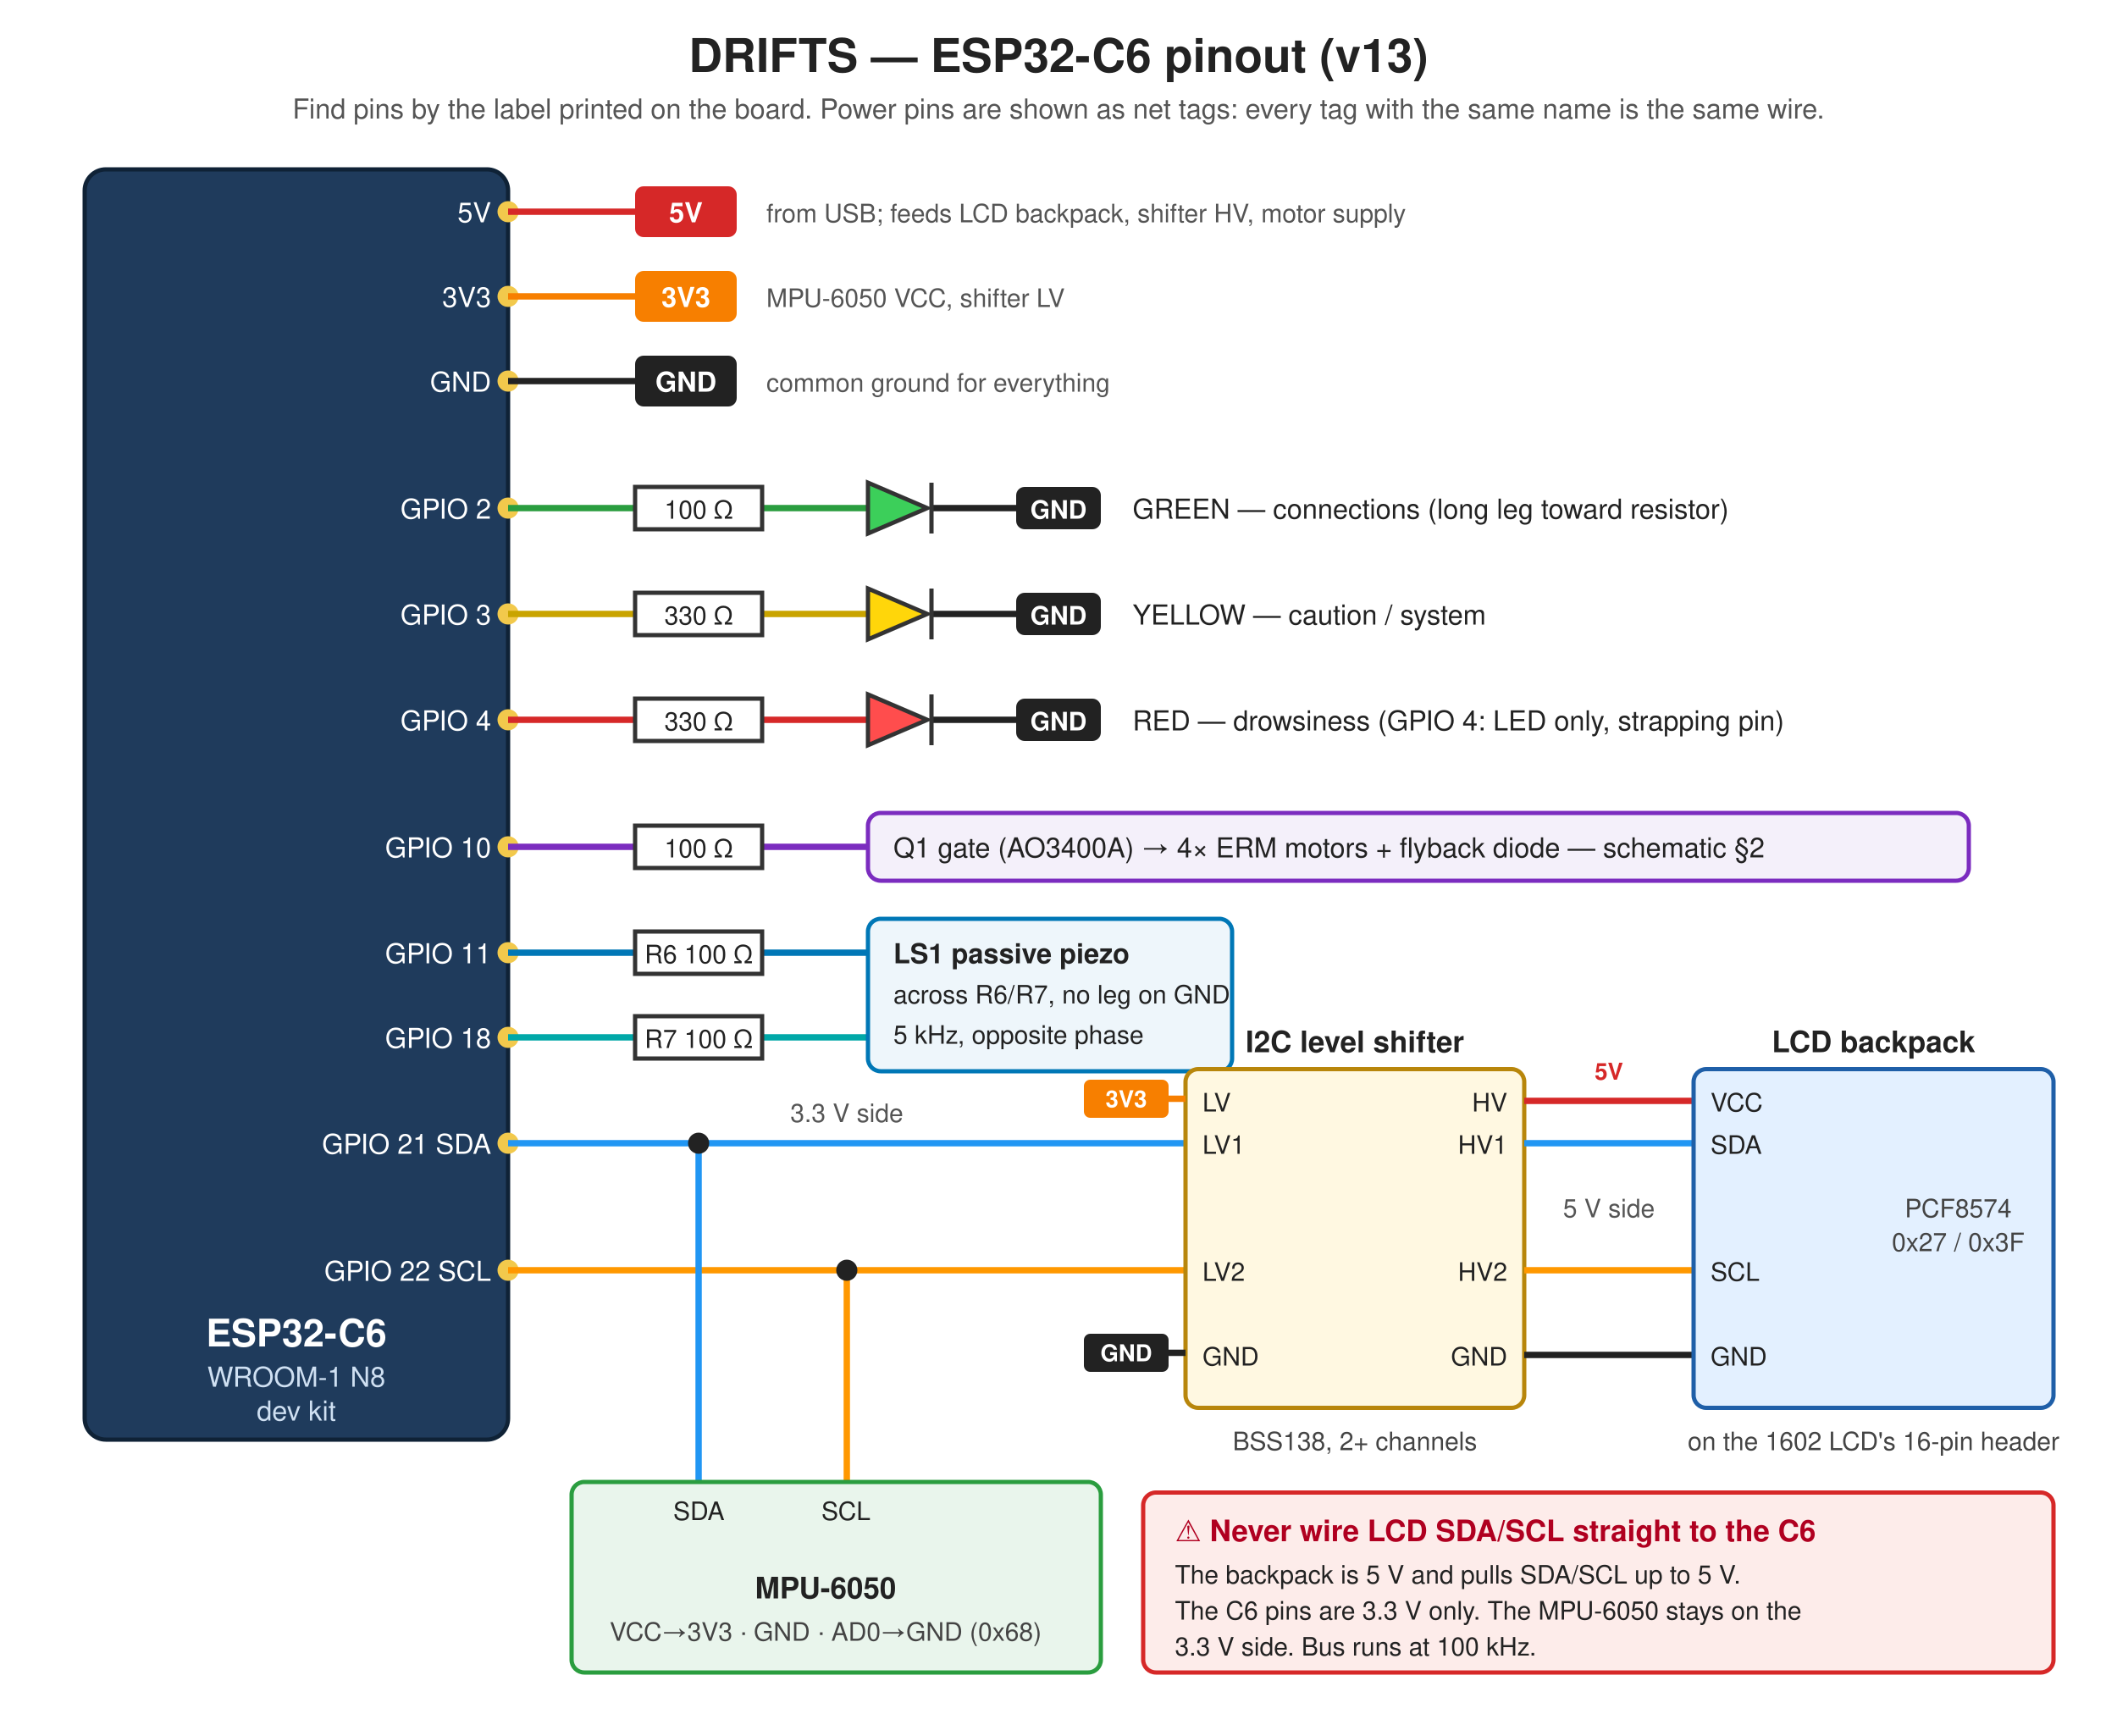
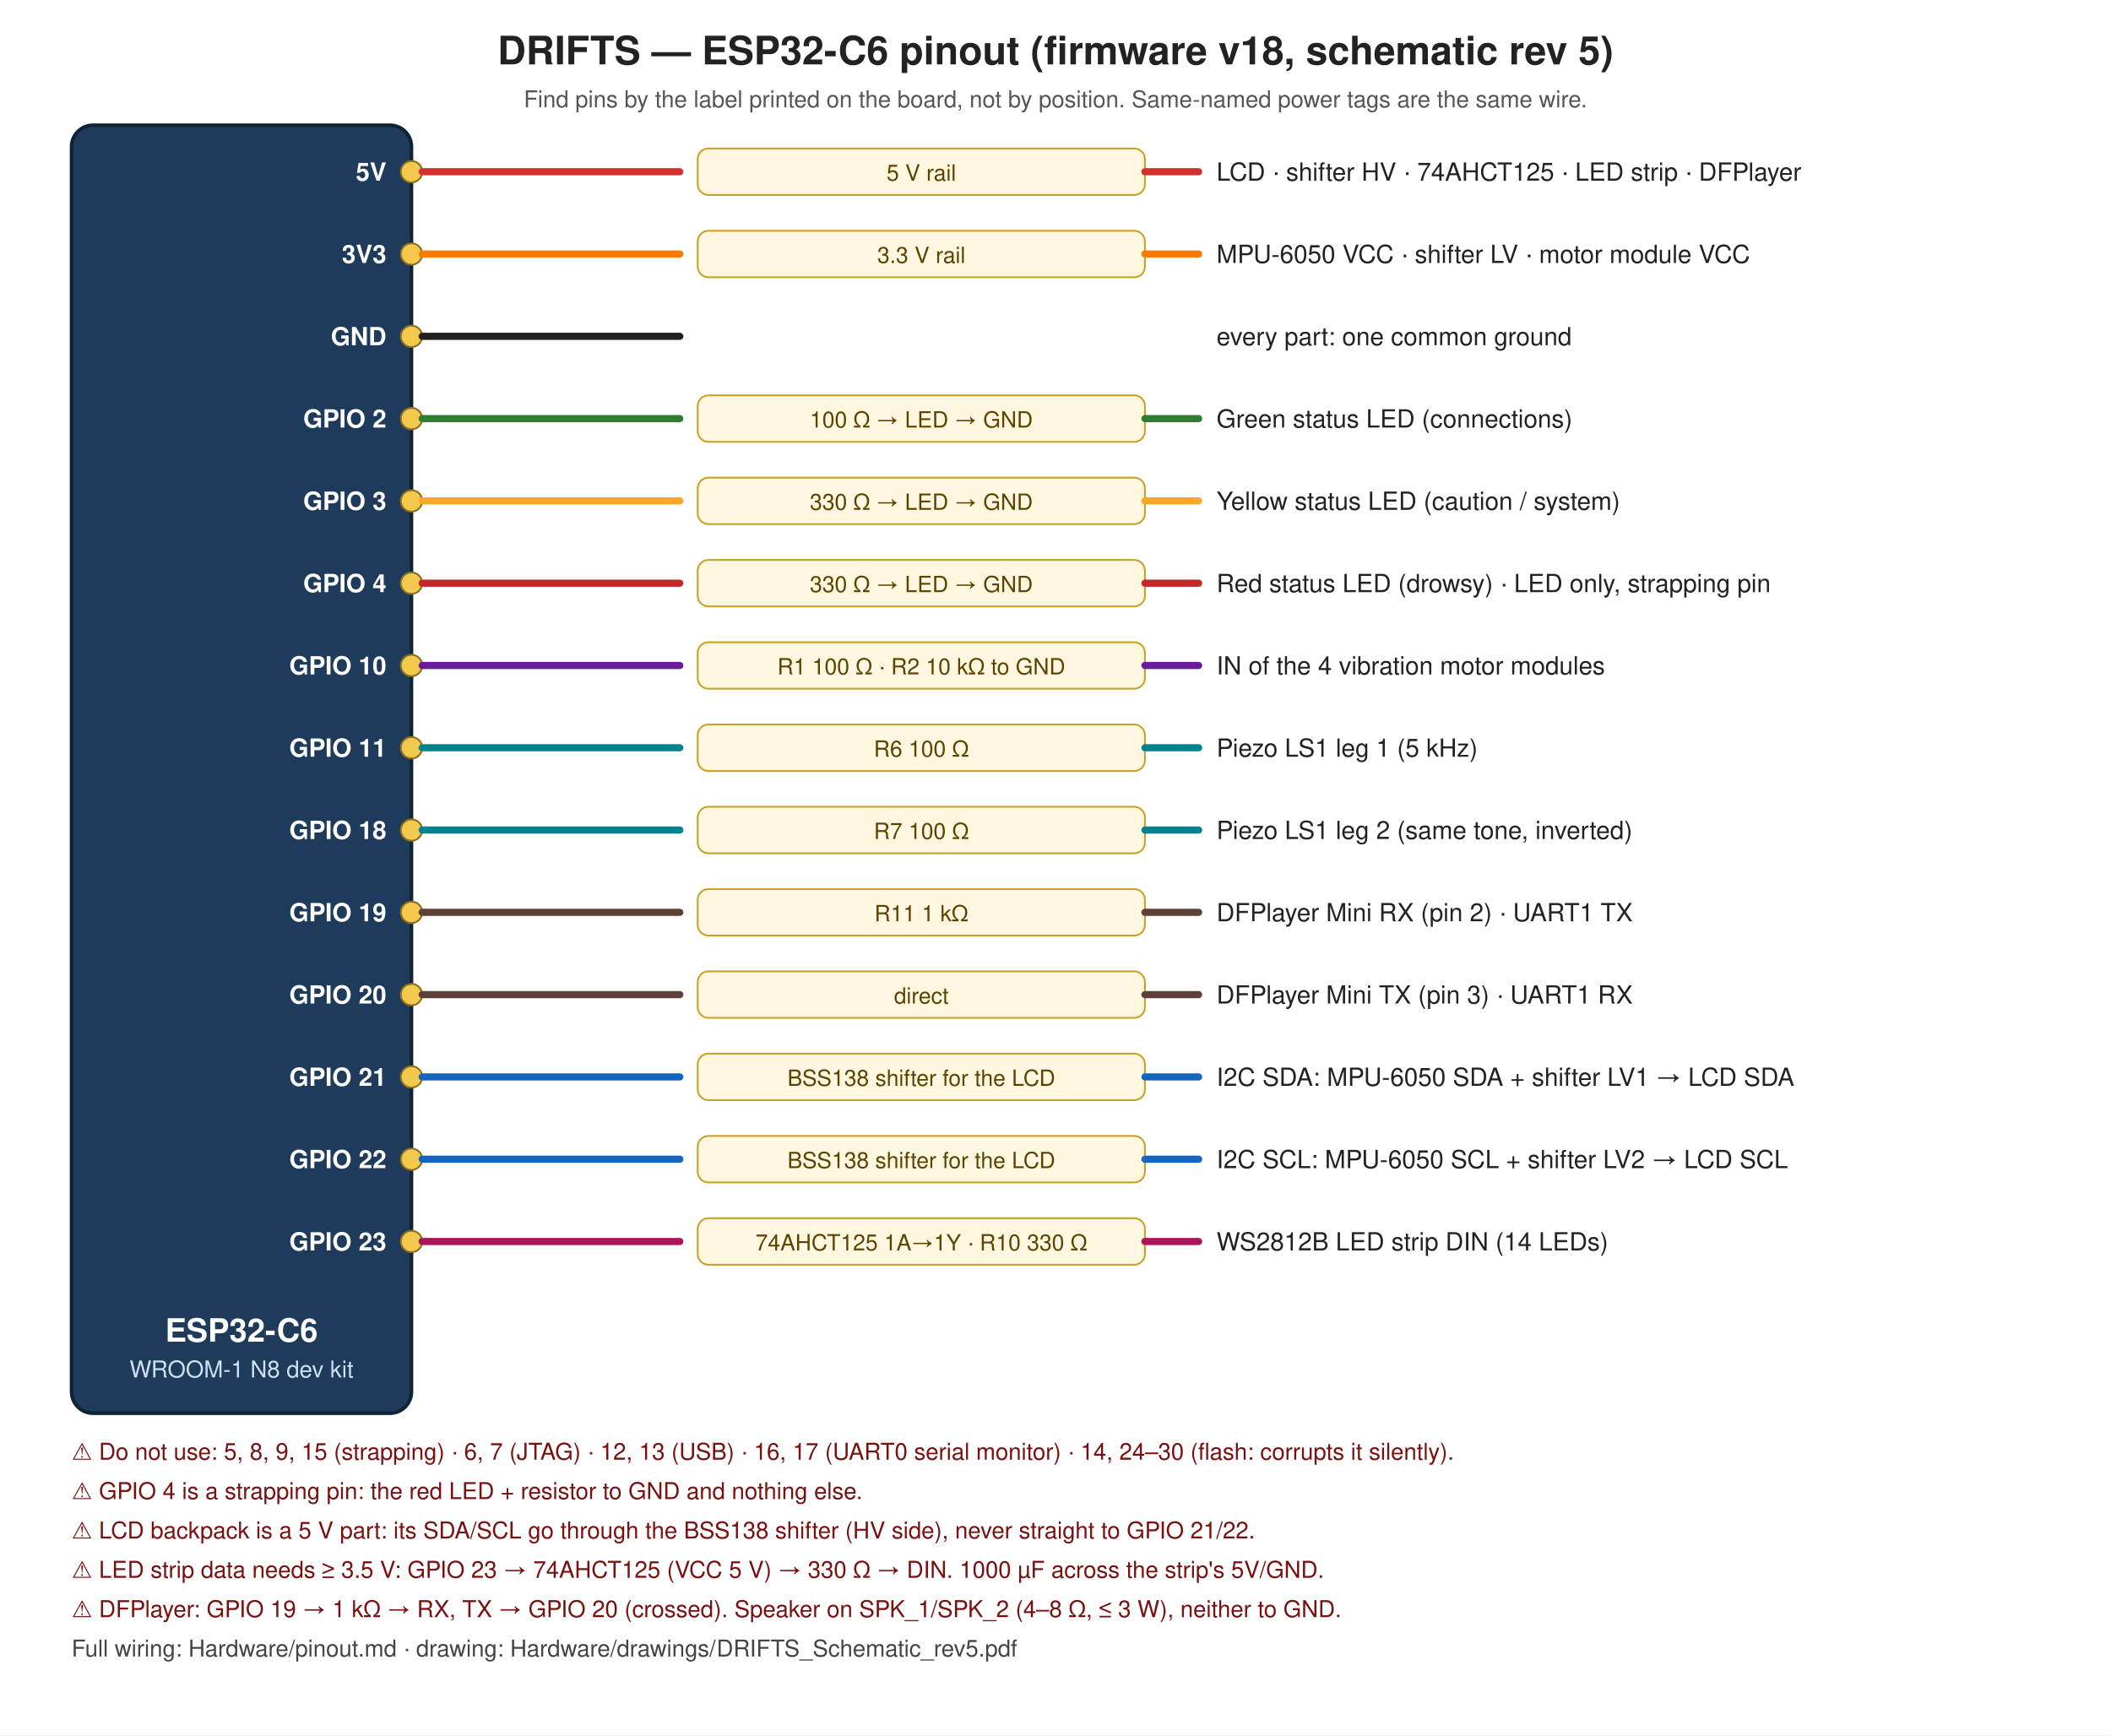
- <svg xmlns="http://www.w3.org/2000/svg" viewBox="0 0 1000 820" width="1000" height="820" font-family="Helvetica, Arial, sans-serif" font-size="14">
-   <rect width="1000" height="820" fill="#ffffff" />
-   <text x="500" y="34" text-anchor="middle" font-size="22" font-weight="bold" fill="#222">DRIFTS — ESP32-C6 pinout (v13)</text>
-   <text x="500" y="56" text-anchor="middle" font-size="13" fill="#555">Find pins by the label printed on the board. Power pins are shown as net tags: every tag with the same name is the same wire.</text>
-   <rect x="40" y="80" width="200" height="600" rx="10" fill="#1f3b5c" stroke="#0f2236" stroke-width="2" />
-   <text x="140" y="636" text-anchor="middle" fill="#fff" font-size="18" font-weight="bold">ESP32-C6</text>
-   <text x="140" y="655" text-anchor="middle" fill="#cfe0f2" font-size="13">WROOM-1 N8</text>
-   <text x="140" y="671" text-anchor="middle" fill="#cfe0f2" font-size="13">dev kit</text>
-   <g fill="#fff" font-size="13" text-anchor="end">
-     <text x="232" y="105">5V</text>
-     <text x="232" y="145">3V3</text>
-     <text x="232" y="185">GND</text>
-     <text x="232" y="245">GPIO 2</text>
-     <text x="232" y="295">GPIO 3</text>
-     <text x="232" y="345">GPIO 4</text>
-     <text x="232" y="405">GPIO 10</text>
-     <text x="232" y="455">GPIO 11</text>
-     <text x="232" y="495">GPIO 18</text>
-     <text x="232" y="545">GPIO 21 SDA</text>
-     <text x="232" y="605">GPIO 22 SCL</text>
-   </g>
-   <g fill="#f2c94c">
-     <circle cx="240" cy="100" r="5" />
-     <circle cx="240" cy="140" r="5" />
-     <circle cx="240" cy="180" r="5" />
-     <circle cx="240" cy="240" r="5" />
-     <circle cx="240" cy="290" r="5" />
-     <circle cx="240" cy="340" r="5" />
-     <circle cx="240" cy="400" r="5" />
-     <circle cx="240" cy="450" r="5" />
-     <circle cx="240" cy="490" r="5" />
-     <circle cx="240" cy="540" r="5" />
-     <circle cx="240" cy="600" r="5" />
-   </g>
-   <g stroke-width="3">
-     <line x1="240" y1="100" x2="300" y2="100" stroke="#d62828" />
-     <line x1="240" y1="140" x2="300" y2="140" stroke="#f77f00" />
-     <line x1="240" y1="180" x2="300" y2="180" stroke="#222" />
-   </g>
-   <g font-size="13" font-weight="bold">
-     <rect x="300" y="88" width="48" height="24" rx="4" fill="#d62828" />
-     <text x="324" y="105" text-anchor="middle" fill="#fff">5V</text>
-     <rect x="300" y="128" width="48" height="24" rx="4" fill="#f77f00" />
-     <text x="324" y="145" text-anchor="middle" fill="#fff">3V3</text>
-     <rect x="300" y="168" width="48" height="24" rx="4" fill="#222" />
-     <text x="324" y="185" text-anchor="middle" fill="#fff">GND</text>
-   </g>
-   <text x="362" y="105" fill="#555" font-size="12">from USB; feeds LCD backpack, shifter HV, motor supply</text>
-   <text x="362" y="145" fill="#555" font-size="12">MPU-6050 VCC, shifter LV</text>
-   <text x="362" y="185" fill="#555" font-size="12">common ground for everything</text>
-   <g stroke-width="3" fill="none">
-     <line x1="240" y1="240" x2="300" y2="240" stroke="#2a9d3f" />
-     <line x1="360" y1="240" x2="410" y2="240" stroke="#2a9d3f" />
-     <line x1="440" y1="240" x2="480" y2="240" stroke="#222" />
-     <line x1="240" y1="290" x2="300" y2="290" stroke="#c9a400" />
-     <line x1="360" y1="290" x2="410" y2="290" stroke="#c9a400" />
-     <line x1="440" y1="290" x2="480" y2="290" stroke="#222" />
-     <line x1="240" y1="340" x2="300" y2="340" stroke="#d62828" />
-     <line x1="360" y1="340" x2="410" y2="340" stroke="#d62828" />
-     <line x1="440" y1="340" x2="480" y2="340" stroke="#222" />
-   </g>
-   <g fill="#fff" stroke="#333" stroke-width="2">
-     <rect x="300" y="230" width="60" height="20" />
-     <rect x="300" y="280" width="60" height="20" />
-     <rect x="300" y="330" width="60" height="20" />
-   </g>
-   <g font-size="12" text-anchor="middle" fill="#222">
-     <text x="330" y="245">100 Ω</text>
-     <text x="330" y="295">330 Ω</text>
-     <text x="330" y="345">330 Ω</text>
-   </g>
-   <g stroke="#333" stroke-width="2">
-     <polygon points="410,228 410,252 438,240" fill="#3ccf5a" />
-     <line x1="440" y1="228" x2="440" y2="252" />
-     <polygon points="410,278 410,302 438,290" fill="#ffd60a" />
-     <line x1="440" y1="278" x2="440" y2="302" />
-     <polygon points="410,328 410,352 438,340" fill="#ff4d4d" />
-     <line x1="440" y1="328" x2="440" y2="352" />
-   </g>
-   <g font-size="12" font-weight="bold">
-     <rect x="480" y="230" width="40" height="20" rx="4" fill="#222" />
-     <text x="500" y="245" text-anchor="middle" fill="#fff">GND</text>
-     <rect x="480" y="280" width="40" height="20" rx="4" fill="#222" />
-     <text x="500" y="295" text-anchor="middle" fill="#fff">GND</text>
-     <rect x="480" y="330" width="40" height="20" rx="4" fill="#222" />
-     <text x="500" y="345" text-anchor="middle" fill="#fff">GND</text>
-   </g>
-   <g font-size="13" fill="#222">
-     <text x="535" y="245">GREEN — connections (long leg toward resistor)</text>
-     <text x="535" y="295">YELLOW — caution / system</text>
-     <text x="535" y="345">RED — drowsiness (GPIO 4: LED only, strapping pin)</text>
-   </g>
-   <g stroke-width="3">
-     <line x1="240" y1="400" x2="300" y2="400" stroke="#7b2cbf" />
-     <line x1="360" y1="400" x2="410" y2="400" stroke="#7b2cbf" />
-     <line x1="240" y1="450" x2="300" y2="450" stroke="#0077b6" />
-     <line x1="360" y1="450" x2="410" y2="450" stroke="#0077b6" />
-     <line x1="240" y1="490" x2="300" y2="490" stroke="#00a8a8" />
-     <line x1="360" y1="490" x2="410" y2="490" stroke="#00a8a8" />
-   </g>
-   <g fill="#fff" stroke="#333" stroke-width="2">
-     <rect x="300" y="390" width="60" height="20" />
-     <rect x="300" y="440" width="60" height="20" />
-     <rect x="300" y="480" width="60" height="20" />
-   </g>
-   <g font-size="12" text-anchor="middle" fill="#222">
-     <text x="330" y="405">100 Ω</text>
-     <text x="330" y="455">R6 100 Ω</text>
-     <text x="330" y="495">R7 100 Ω</text>
-   </g>
-   <g fill="#f4f0fa" stroke="#7b2cbf" stroke-width="2">
-     <rect x="410" y="384" width="520" height="32" rx="6" />
-   </g>
-   <g fill="#eef6fb" stroke="#0077b6" stroke-width="2">
-     <rect x="410" y="434" width="172" height="72" rx="6" />
-   </g>
-   <g font-size="13" fill="#222">
-     <text x="422" y="405">Q1 gate (AO3400A) → 4× ERM motors + flyback diode — schematic §2</text>
-     <text x="422" y="455" font-weight="bold">LS1 passive piezo</text>
-     <text x="422" y="474" font-size="12">across R6/R7, no leg on GND</text>
-     <text x="422" y="493" font-size="12">5 kHz, opposite phase</text>
-   </g>
-   <g stroke-width="3">
-     <line x1="240" y1="540" x2="560" y2="540" stroke="#2196f3" />
-     <line x1="240" y1="600" x2="560" y2="600" stroke="#ff9800" />
-     <line x1="330" y1="540" x2="330" y2="700" stroke="#2196f3" />
-     <line x1="400" y1="600" x2="400" y2="700" stroke="#ff9800" />
-   </g>
-   <g fill="#222">
-     <circle cx="330" cy="540" r="5" />
-     <circle cx="400" cy="600" r="5" />
-   </g>
-   <text x="400" y="530" font-size="12" fill="#555" text-anchor="middle">3.3 V side</text>
-   <rect x="270" y="700" width="250" height="90" rx="6" fill="#e9f5ec" stroke="#2a9d3f" stroke-width="2" />
-   <text x="390" y="755" text-anchor="middle" font-weight="bold" fill="#222">MPU-6050</text>
-   <g font-size="12" fill="#222">
-     <text x="318" y="718">SDA</text>
-     <text x="388" y="718">SCL</text>
-   </g>
-   <text x="390" y="775" text-anchor="middle" font-size="12" fill="#444">VCC→3V3 · GND · AD0→GND (0x68)</text>
-   <rect x="560" y="505" width="160" height="160" rx="6" fill="#fff8e1" stroke="#b8860b" stroke-width="2" />
-   <text x="640" y="497" text-anchor="middle" font-weight="bold" fill="#222">I2C level shifter</text>
-   <text x="640" y="685" text-anchor="middle" font-size="12" fill="#444">BSS138, 2+ channels</text>
-   <g font-size="12" fill="#222">
-     <text x="568" y="525">LV</text>
-     <text x="568" y="545">LV1</text>
-     <text x="568" y="605">LV2</text>
-     <text x="568" y="645">GND</text>
-     <text x="712" y="525" text-anchor="end">HV</text>
-     <text x="712" y="545" text-anchor="end">HV1</text>
-     <text x="712" y="605" text-anchor="end">HV2</text>
-     <text x="712" y="645" text-anchor="end">GND</text>
-   </g>
-   <g font-size="11" font-weight="bold">
-     <rect x="512" y="510" width="40" height="18" rx="3" fill="#f77f00" />
-     <text x="532" y="523" text-anchor="middle" fill="#fff">3V3</text>
-     <rect x="512" y="630" width="40" height="18" rx="3" fill="#222" />
-     <text x="532" y="643" text-anchor="middle" fill="#fff">GND</text>
-   </g>
-   <g stroke-width="3">
-     <line x1="552" y1="519" x2="560" y2="519" stroke="#f77f00" />
-     <line x1="552" y1="639" x2="560" y2="639" stroke="#222" />
-     <line x1="720" y1="520" x2="800" y2="520" stroke="#d62828" />
-     <line x1="720" y1="540" x2="800" y2="540" stroke="#2196f3" />
-     <line x1="720" y1="600" x2="800" y2="600" stroke="#ff9800" />
-     <line x1="720" y1="640" x2="800" y2="640" stroke="#222" />
-   </g>
-   <text x="760" y="510" text-anchor="middle" font-size="11" fill="#d62828" font-weight="bold">5V</text>
-   <text x="760" y="575" text-anchor="middle" font-size="12" fill="#555">5 V side</text>
-   <rect x="800" y="505" width="170" height="160" rx="6" fill="#e3f0ff" stroke="#1f5fa8" stroke-width="2" />
-   <text x="885" y="497" text-anchor="middle" font-weight="bold" fill="#222">LCD backpack</text>
-   <g font-size="12" fill="#222">
-     <text x="808" y="525">VCC</text>
-     <text x="808" y="545">SDA</text>
-     <text x="808" y="605">SCL</text>
-     <text x="808" y="645">GND</text>
-   </g>
-   <text x="925" y="575" text-anchor="middle" font-size="12" fill="#444">PCF8574</text>
-   <text x="925" y="591" text-anchor="middle" font-size="12" fill="#444">0x27 / 0x3F</text>
-   <text x="885" y="685" text-anchor="middle" font-size="12" fill="#444">on the 1602 LCD's 16-pin header</text>
-   <rect x="540" y="705" width="430" height="85" rx="6" fill="#fdecea" stroke="#d62828" stroke-width="2" />
-   <text x="555" y="728" font-weight="bold" fill="#b00020">⚠ Never wire LCD SDA/SCL straight to the C6</text>
-   <text x="555" y="748" font-size="12" fill="#222">The backpack is 5 V and pulls SDA/SCL up to 5 V.</text>
-   <text x="555" y="765" font-size="12" fill="#222">The C6 pins are 3.3 V only. The MPU-6050 stays on the</text>
-   <text x="555" y="782" font-size="12" fill="#222">3.3 V side. Bus runs at 100 kHz.</text>
+ <svg xmlns="http://www.w3.org/2000/svg" viewBox="0 0 1180 970" width="1180" height="970" font-family="Helvetica, Arial, sans-serif">
+   <rect width="1180" height="970" fill="#ffffff" />
+   <text x="590.0" y="36" font-size="22" fill="#222" text-anchor="middle" font-weight="bold">DRIFTS — ESP32-C6 pinout (firmware v18, schematic rev 5)</text>
+   <text x="590.0" y="60" font-size="13" fill="#555" text-anchor="middle" font-weight="normal">Find pins by the label printed on the board, not by position. Same-named power tags are the same wire.</text>
+   <rect x="40" y="70" width="190" height="720" rx="12" fill="#1f3b5c" stroke="#0f2236" stroke-width="2" />
+   <text x="135.0" y="750" font-size="18" fill="#fff" text-anchor="middle" font-weight="bold">ESP32-C6</text>
+   <text x="135.0" y="770" font-size="13" fill="#cfe0f2" text-anchor="middle" font-weight="normal">WROOM-1 N8 dev kit</text>
+   <text x="216" y="101" font-size="14" fill="#fff" text-anchor="end" font-weight="bold">5V</text>
+   <circle cx="230" cy="96" r="6" fill="#f2c94c" stroke="#8a6d1f" />
+   <line x1="236" y1="96" x2="380" y2="96" stroke="#d32f2f" stroke-width="4" stroke-linecap="round" />
+   <rect x="390" y="83" width="250" height="26" rx="6" fill="#fff7e0" stroke="#c9a227" />
+   <text x="515" y="101" font-size="12.5" fill="#5c4400" text-anchor="middle" font-weight="normal">5 V rail</text>
+   <line x1="640" y1="96" x2="670" y2="96" stroke="#d32f2f" stroke-width="4" stroke-linecap="round" />
+   <text x="680" y="101" font-size="14" fill="#222" text-anchor="start" font-weight="normal">LCD · shifter HV · 74AHCT125 · LED strip · DFPlayer</text>
+   <text x="216" y="147" font-size="14" fill="#fff" text-anchor="end" font-weight="bold">3V3</text>
+   <circle cx="230" cy="142" r="6" fill="#f2c94c" stroke="#8a6d1f" />
+   <line x1="236" y1="142" x2="380" y2="142" stroke="#f57c00" stroke-width="4" stroke-linecap="round" />
+   <rect x="390" y="129" width="250" height="26" rx="6" fill="#fff7e0" stroke="#c9a227" />
+   <text x="515" y="147" font-size="12.5" fill="#5c4400" text-anchor="middle" font-weight="normal">3.3 V rail</text>
+   <line x1="640" y1="142" x2="670" y2="142" stroke="#f57c00" stroke-width="4" stroke-linecap="round" />
+   <text x="680" y="147" font-size="14" fill="#222" text-anchor="start" font-weight="normal">MPU-6050 VCC · shifter LV · motor module VCC</text>
+   <text x="216" y="193" font-size="14" fill="#fff" text-anchor="end" font-weight="bold">GND</text>
+   <circle cx="230" cy="188" r="6" fill="#f2c94c" stroke="#8a6d1f" />
+   <line x1="236" y1="188" x2="380" y2="188" stroke="#212121" stroke-width="4" stroke-linecap="round" />
+   <text x="680" y="193" font-size="14" fill="#222" text-anchor="start" font-weight="normal">every part: one common ground</text>
+   <text x="216" y="239" font-size="14" fill="#fff" text-anchor="end" font-weight="bold">GPIO 2</text>
+   <circle cx="230" cy="234" r="6" fill="#f2c94c" stroke="#8a6d1f" />
+   <line x1="236" y1="234" x2="380" y2="234" stroke="#2e7d32" stroke-width="4" stroke-linecap="round" />
+   <rect x="390" y="221" width="250" height="26" rx="6" fill="#fff7e0" stroke="#c9a227" />
+   <text x="515" y="239" font-size="12.5" fill="#5c4400" text-anchor="middle" font-weight="normal">100 Ω → LED → GND</text>
+   <line x1="640" y1="234" x2="670" y2="234" stroke="#2e7d32" stroke-width="4" stroke-linecap="round" />
+   <text x="680" y="239" font-size="14" fill="#222" text-anchor="start" font-weight="normal">Green status LED (connections)</text>
+   <text x="216" y="285" font-size="14" fill="#fff" text-anchor="end" font-weight="bold">GPIO 3</text>
+   <circle cx="230" cy="280" r="6" fill="#f2c94c" stroke="#8a6d1f" />
+   <line x1="236" y1="280" x2="380" y2="280" stroke="#f9a825" stroke-width="4" stroke-linecap="round" />
+   <rect x="390" y="267" width="250" height="26" rx="6" fill="#fff7e0" stroke="#c9a227" />
+   <text x="515" y="285" font-size="12.5" fill="#5c4400" text-anchor="middle" font-weight="normal">330 Ω → LED → GND</text>
+   <line x1="640" y1="280" x2="670" y2="280" stroke="#f9a825" stroke-width="4" stroke-linecap="round" />
+   <text x="680" y="285" font-size="14" fill="#222" text-anchor="start" font-weight="normal">Yellow status LED (caution / system)</text>
+   <text x="216" y="331" font-size="14" fill="#fff" text-anchor="end" font-weight="bold">GPIO 4</text>
+   <circle cx="230" cy="326" r="6" fill="#f2c94c" stroke="#8a6d1f" />
+   <line x1="236" y1="326" x2="380" y2="326" stroke="#c62828" stroke-width="4" stroke-linecap="round" />
+   <rect x="390" y="313" width="250" height="26" rx="6" fill="#fff7e0" stroke="#c9a227" />
+   <text x="515" y="331" font-size="12.5" fill="#5c4400" text-anchor="middle" font-weight="normal">330 Ω → LED → GND</text>
+   <line x1="640" y1="326" x2="670" y2="326" stroke="#c62828" stroke-width="4" stroke-linecap="round" />
+   <text x="680" y="331" font-size="14" fill="#222" text-anchor="start" font-weight="normal">Red status LED (drowsy) · LED only, strapping pin</text>
+   <text x="216" y="377" font-size="14" fill="#fff" text-anchor="end" font-weight="bold">GPIO 10</text>
+   <circle cx="230" cy="372" r="6" fill="#f2c94c" stroke="#8a6d1f" />
+   <line x1="236" y1="372" x2="380" y2="372" stroke="#6a1b9a" stroke-width="4" stroke-linecap="round" />
+   <rect x="390" y="359" width="250" height="26" rx="6" fill="#fff7e0" stroke="#c9a227" />
+   <text x="515" y="377" font-size="12.5" fill="#5c4400" text-anchor="middle" font-weight="normal">R1 100 Ω · R2 10 kΩ to GND</text>
+   <line x1="640" y1="372" x2="670" y2="372" stroke="#6a1b9a" stroke-width="4" stroke-linecap="round" />
+   <text x="680" y="377" font-size="14" fill="#222" text-anchor="start" font-weight="normal">IN of the 4 vibration motor modules</text>
+   <text x="216" y="423" font-size="14" fill="#fff" text-anchor="end" font-weight="bold">GPIO 11</text>
+   <circle cx="230" cy="418" r="6" fill="#f2c94c" stroke="#8a6d1f" />
+   <line x1="236" y1="418" x2="380" y2="418" stroke="#00838f" stroke-width="4" stroke-linecap="round" />
+   <rect x="390" y="405" width="250" height="26" rx="6" fill="#fff7e0" stroke="#c9a227" />
+   <text x="515" y="423" font-size="12.5" fill="#5c4400" text-anchor="middle" font-weight="normal">R6 100 Ω</text>
+   <line x1="640" y1="418" x2="670" y2="418" stroke="#00838f" stroke-width="4" stroke-linecap="round" />
+   <text x="680" y="423" font-size="14" fill="#222" text-anchor="start" font-weight="normal">Piezo LS1 leg 1 (5 kHz)</text>
+   <text x="216" y="469" font-size="14" fill="#fff" text-anchor="end" font-weight="bold">GPIO 18</text>
+   <circle cx="230" cy="464" r="6" fill="#f2c94c" stroke="#8a6d1f" />
+   <line x1="236" y1="464" x2="380" y2="464" stroke="#00838f" stroke-width="4" stroke-linecap="round" />
+   <rect x="390" y="451" width="250" height="26" rx="6" fill="#fff7e0" stroke="#c9a227" />
+   <text x="515" y="469" font-size="12.5" fill="#5c4400" text-anchor="middle" font-weight="normal">R7 100 Ω</text>
+   <line x1="640" y1="464" x2="670" y2="464" stroke="#00838f" stroke-width="4" stroke-linecap="round" />
+   <text x="680" y="469" font-size="14" fill="#222" text-anchor="start" font-weight="normal">Piezo LS1 leg 2 (same tone, inverted)</text>
+   <text x="216" y="515" font-size="14" fill="#fff" text-anchor="end" font-weight="bold">GPIO 19</text>
+   <circle cx="230" cy="510" r="6" fill="#f2c94c" stroke="#8a6d1f" />
+   <line x1="236" y1="510" x2="380" y2="510" stroke="#5d4037" stroke-width="4" stroke-linecap="round" />
+   <rect x="390" y="497" width="250" height="26" rx="6" fill="#fff7e0" stroke="#c9a227" />
+   <text x="515" y="515" font-size="12.5" fill="#5c4400" text-anchor="middle" font-weight="normal">R11 1 kΩ</text>
+   <line x1="640" y1="510" x2="670" y2="510" stroke="#5d4037" stroke-width="4" stroke-linecap="round" />
+   <text x="680" y="515" font-size="14" fill="#222" text-anchor="start" font-weight="normal">DFPlayer Mini RX (pin 2) · UART1 TX</text>
+   <text x="216" y="561" font-size="14" fill="#fff" text-anchor="end" font-weight="bold">GPIO 20</text>
+   <circle cx="230" cy="556" r="6" fill="#f2c94c" stroke="#8a6d1f" />
+   <line x1="236" y1="556" x2="380" y2="556" stroke="#5d4037" stroke-width="4" stroke-linecap="round" />
+   <rect x="390" y="543" width="250" height="26" rx="6" fill="#fff7e0" stroke="#c9a227" />
+   <text x="515" y="561" font-size="12.5" fill="#5c4400" text-anchor="middle" font-weight="normal">direct</text>
+   <line x1="640" y1="556" x2="670" y2="556" stroke="#5d4037" stroke-width="4" stroke-linecap="round" />
+   <text x="680" y="561" font-size="14" fill="#222" text-anchor="start" font-weight="normal">DFPlayer Mini TX (pin 3) · UART1 RX</text>
+   <text x="216" y="607" font-size="14" fill="#fff" text-anchor="end" font-weight="bold">GPIO 21</text>
+   <circle cx="230" cy="602" r="6" fill="#f2c94c" stroke="#8a6d1f" />
+   <line x1="236" y1="602" x2="380" y2="602" stroke="#1565c0" stroke-width="4" stroke-linecap="round" />
+   <rect x="390" y="589" width="250" height="26" rx="6" fill="#fff7e0" stroke="#c9a227" />
+   <text x="515" y="607" font-size="12.5" fill="#5c4400" text-anchor="middle" font-weight="normal">BSS138 shifter for the LCD</text>
+   <line x1="640" y1="602" x2="670" y2="602" stroke="#1565c0" stroke-width="4" stroke-linecap="round" />
+   <text x="680" y="607" font-size="14" fill="#222" text-anchor="start" font-weight="normal">I2C SDA: MPU-6050 SDA + shifter LV1 → LCD SDA</text>
+   <text x="216" y="653" font-size="14" fill="#fff" text-anchor="end" font-weight="bold">GPIO 22</text>
+   <circle cx="230" cy="648" r="6" fill="#f2c94c" stroke="#8a6d1f" />
+   <line x1="236" y1="648" x2="380" y2="648" stroke="#1565c0" stroke-width="4" stroke-linecap="round" />
+   <rect x="390" y="635" width="250" height="26" rx="6" fill="#fff7e0" stroke="#c9a227" />
+   <text x="515" y="653" font-size="12.5" fill="#5c4400" text-anchor="middle" font-weight="normal">BSS138 shifter for the LCD</text>
+   <line x1="640" y1="648" x2="670" y2="648" stroke="#1565c0" stroke-width="4" stroke-linecap="round" />
+   <text x="680" y="653" font-size="14" fill="#222" text-anchor="start" font-weight="normal">I2C SCL: MPU-6050 SCL + shifter LV2 → LCD SCL</text>
+   <text x="216" y="699" font-size="14" fill="#fff" text-anchor="end" font-weight="bold">GPIO 23</text>
+   <circle cx="230" cy="694" r="6" fill="#f2c94c" stroke="#8a6d1f" />
+   <line x1="236" y1="694" x2="380" y2="694" stroke="#ad1457" stroke-width="4" stroke-linecap="round" />
+   <rect x="390" y="681" width="250" height="26" rx="6" fill="#fff7e0" stroke="#c9a227" />
+   <text x="515" y="699" font-size="12.5" fill="#5c4400" text-anchor="middle" font-weight="normal">74AHCT125 1A→1Y · R10 330 Ω</text>
+   <line x1="640" y1="694" x2="670" y2="694" stroke="#ad1457" stroke-width="4" stroke-linecap="round" />
+   <text x="680" y="699" font-size="14" fill="#222" text-anchor="start" font-weight="normal">WS2812B LED strip DIN (14 LEDs)</text>
+   <text x="40" y="816" font-size="13" fill="#7a1010" text-anchor="start" font-weight="normal">⚠ Do not use: 5, 8, 9, 15 (strapping) · 6, 7 (JTAG) · 12, 13 (USB) · 16, 17 (UART0 serial monitor) · 14, 24–30 (flash: corrupts it silently).</text>
+   <text x="40" y="838" font-size="13" fill="#7a1010" text-anchor="start" font-weight="normal">⚠ GPIO 4 is a strapping pin: the red LED + resistor to GND and nothing else.</text>
+   <text x="40" y="860" font-size="13" fill="#7a1010" text-anchor="start" font-weight="normal">⚠ LCD backpack is a 5 V part: its SDA/SCL go through the BSS138 shifter (HV side), never straight to GPIO 21/22.</text>
+   <text x="40" y="882" font-size="13" fill="#7a1010" text-anchor="start" font-weight="normal">⚠ LED strip data needs ≥ 3.5 V: GPIO 23 → 74AHCT125 (VCC 5 V) → 330 Ω → DIN. 1000 µF across the strip's 5V/GND.</text>
+   <text x="40" y="904" font-size="13" fill="#7a1010" text-anchor="start" font-weight="normal">⚠ DFPlayer: GPIO 19 → 1 kΩ → RX, TX → GPIO 20 (crossed). Speaker on SPK_1/SPK_2 (4–8 Ω, ≤ 3 W), neither to GND.</text>
+   <text x="40" y="926" font-size="13" fill="#444" text-anchor="start" font-weight="normal">Full wiring: Hardware/pinout.md · drawing: Hardware/drawings/DRIFTS_Schematic_rev5.pdf</text>
</svg>
